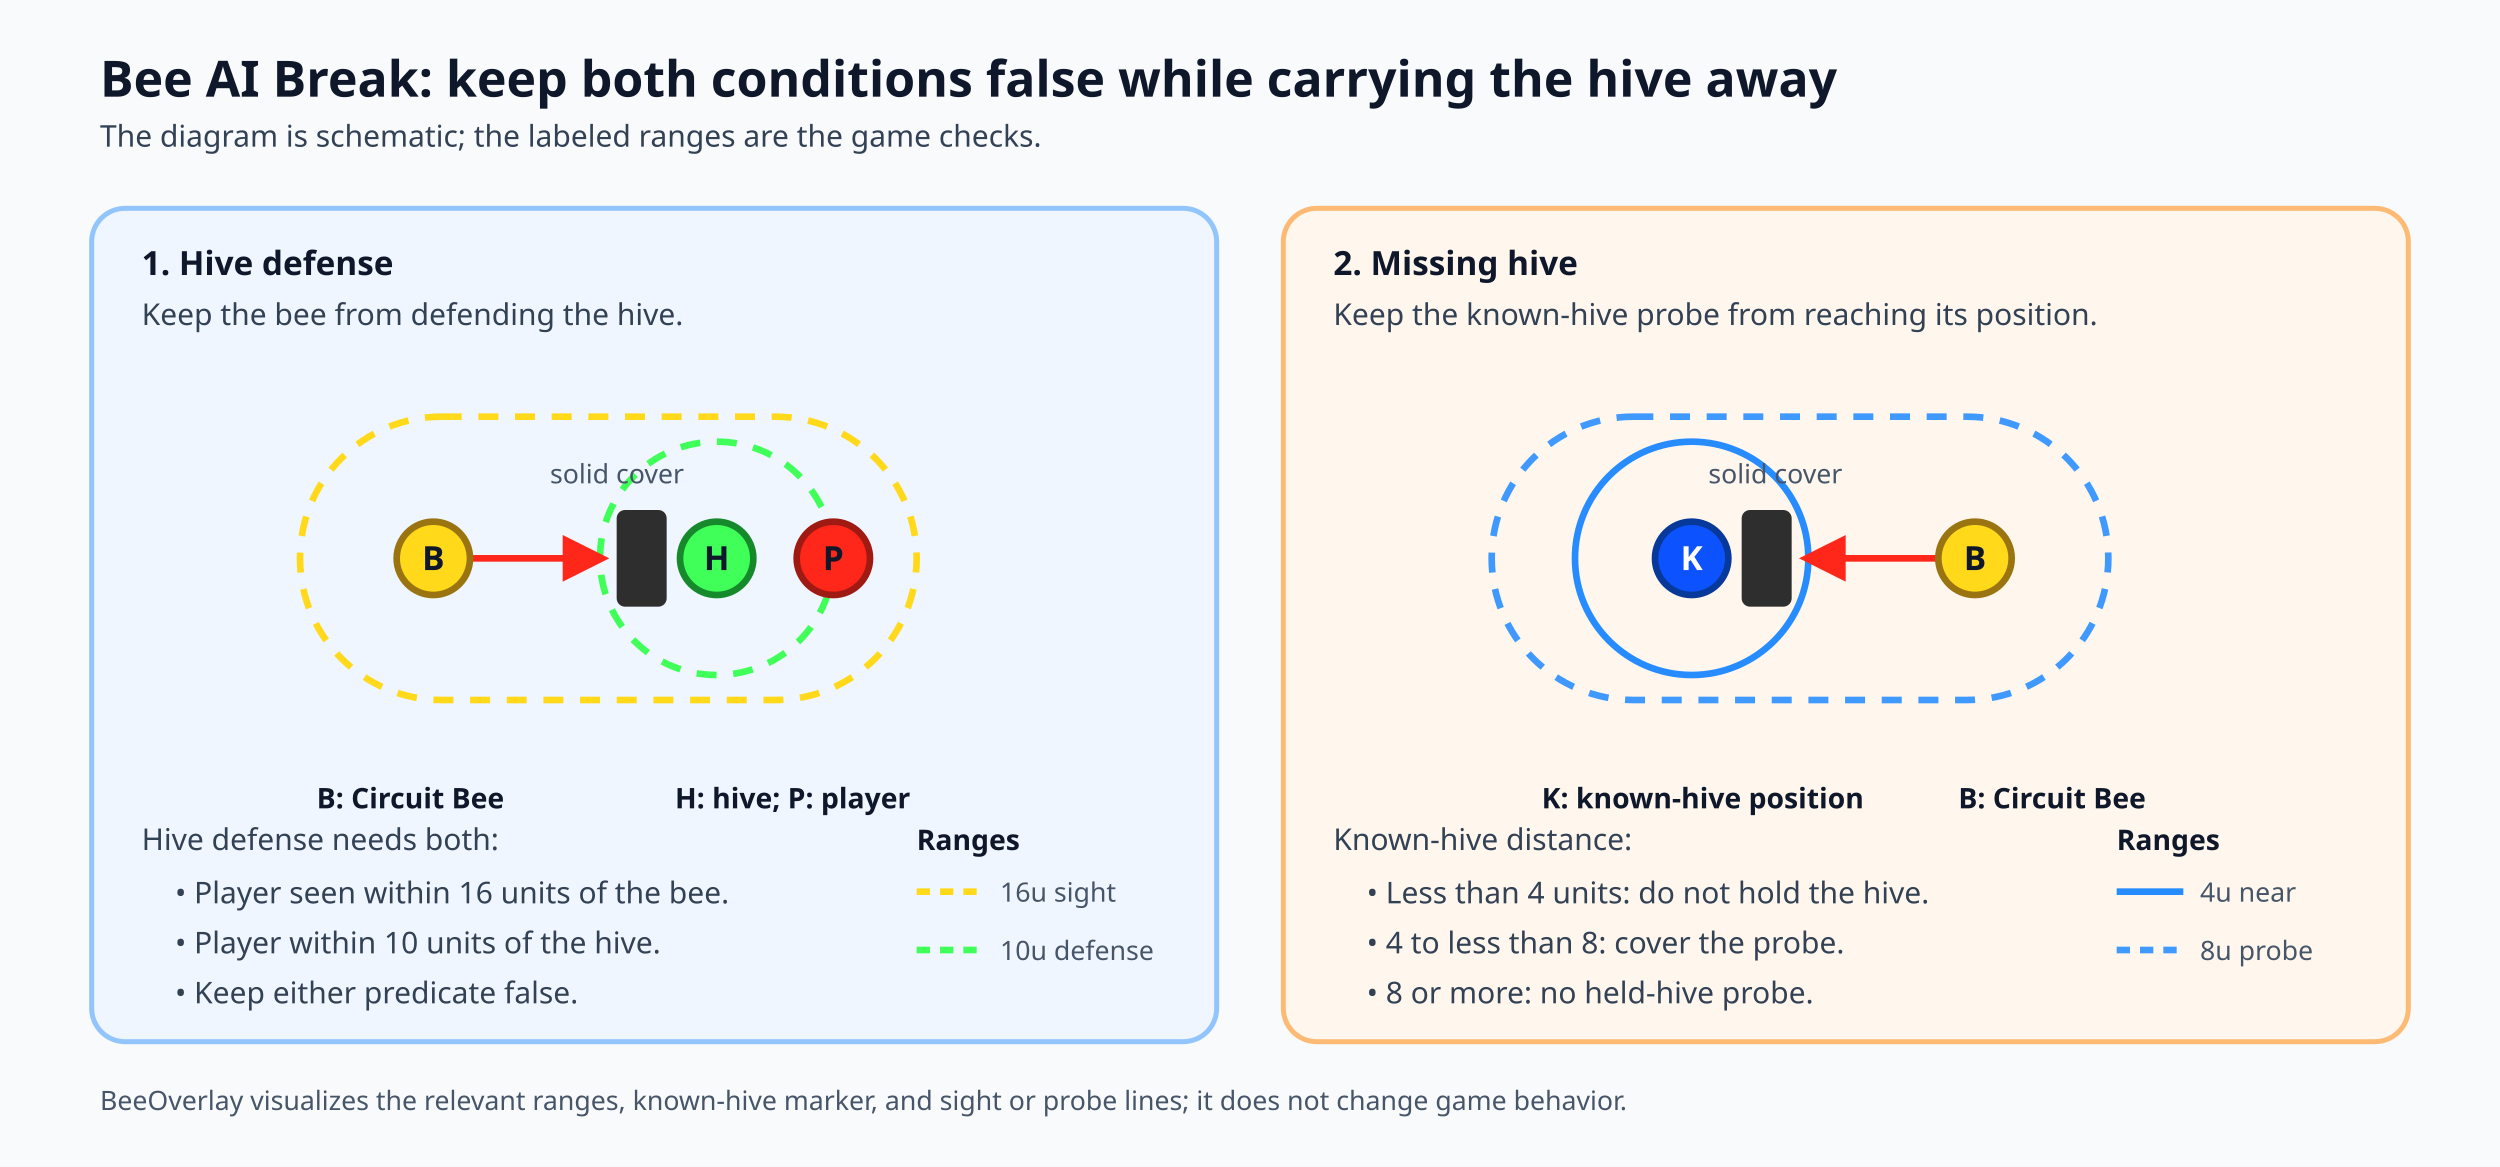
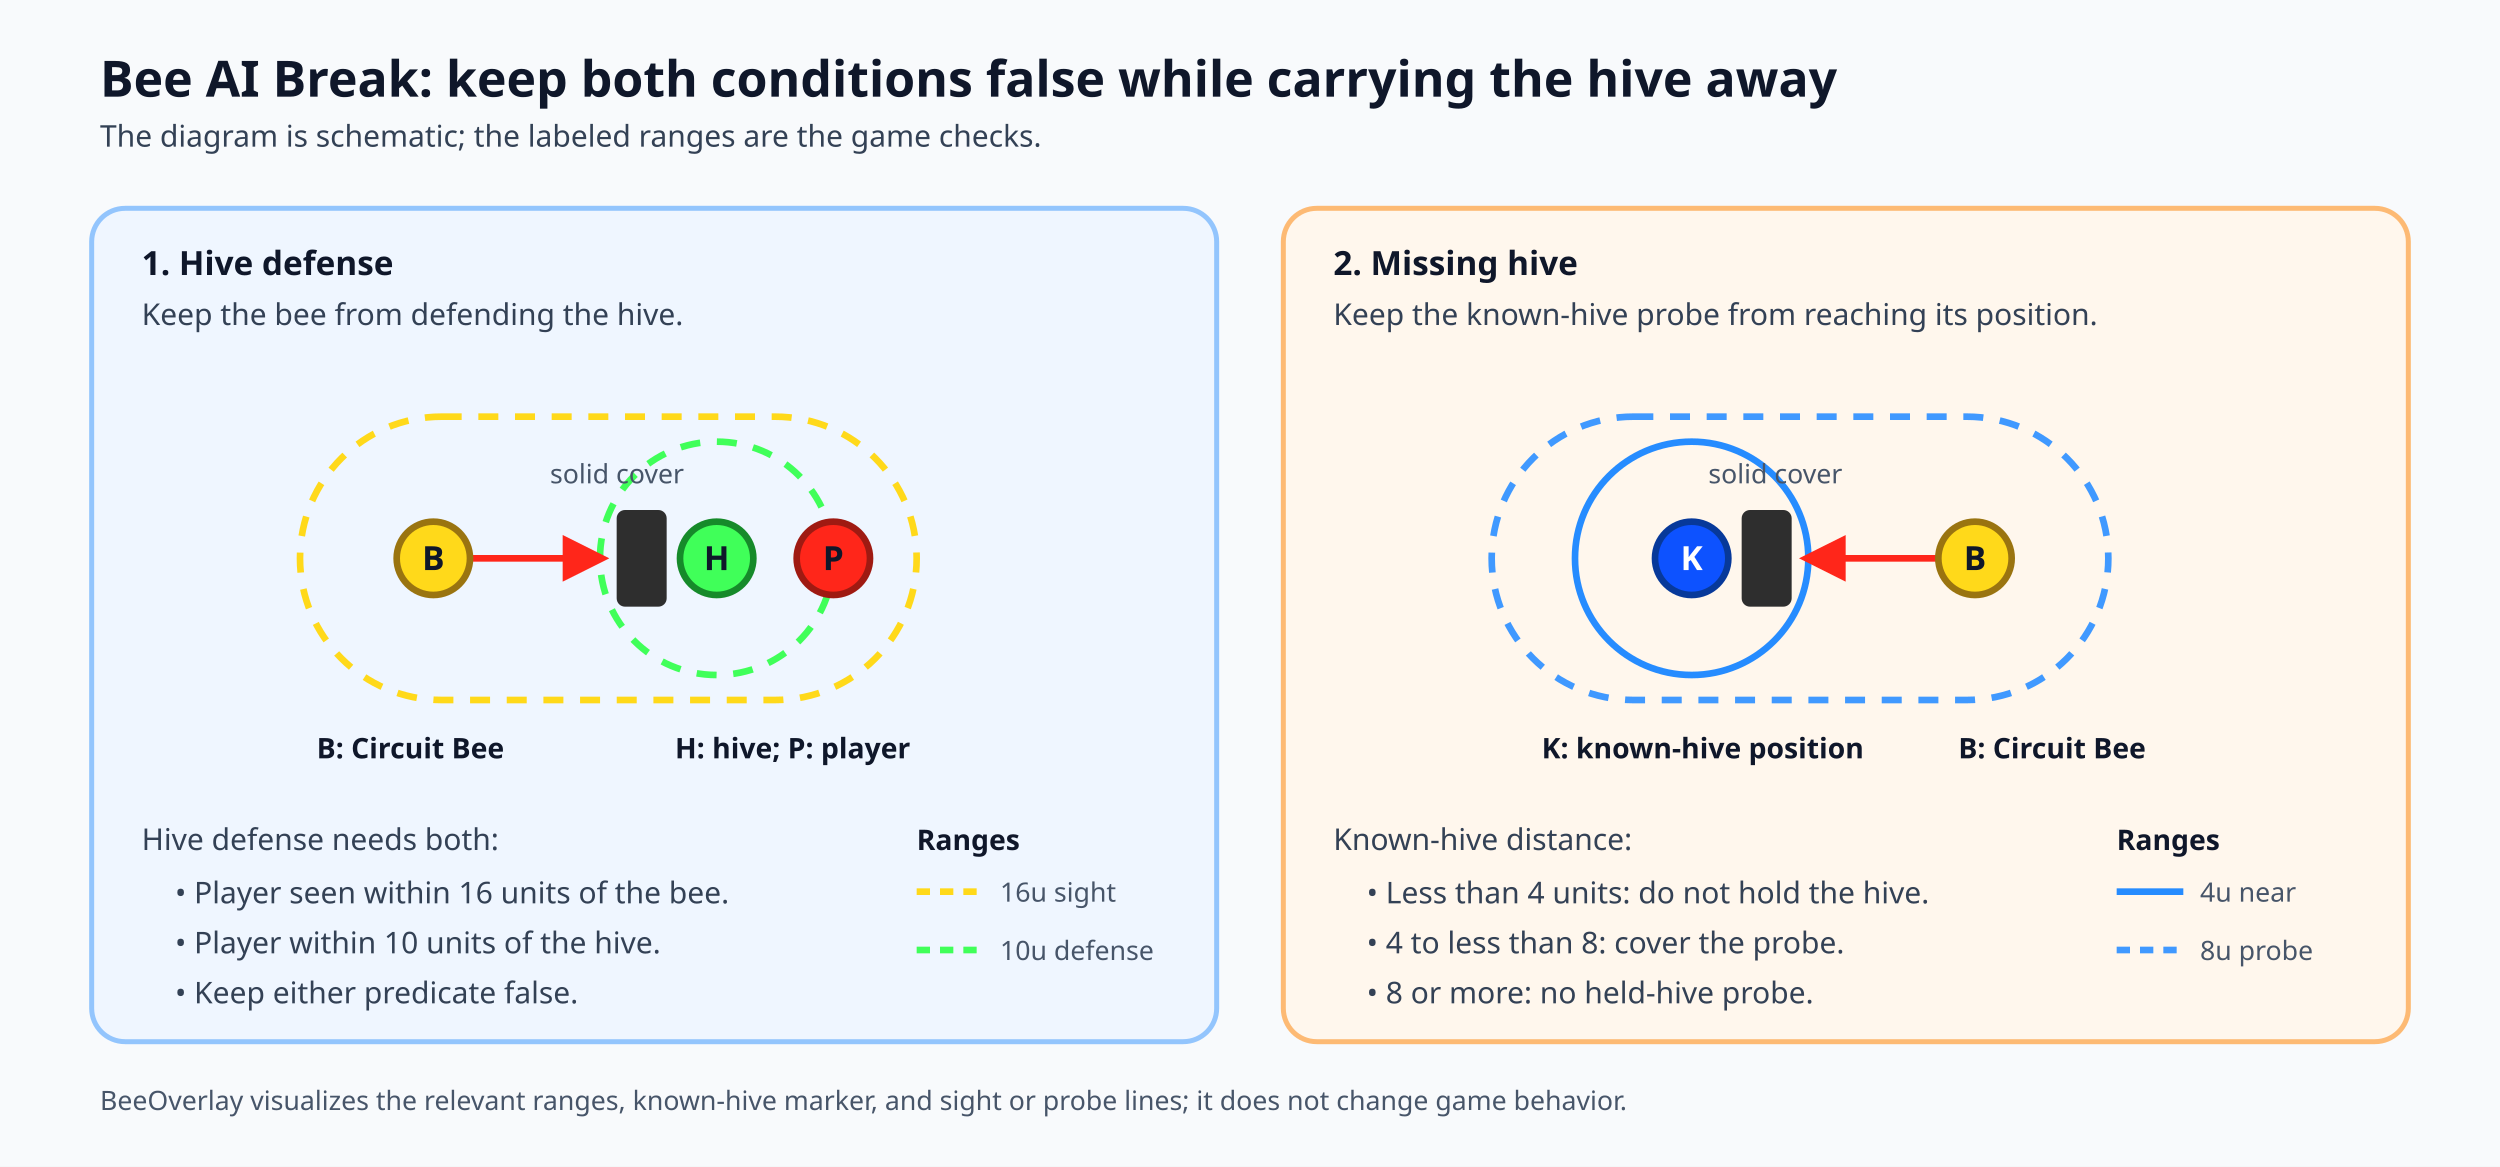
<svg xmlns="http://www.w3.org/2000/svg" width="1500" height="700" viewBox="0 0 1500 700" role="img" aria-labelledby="title desc">
  <defs>
    <marker id="arrow" viewBox="0 0 10 10" refX="8" refY="5" markerWidth="7" markerHeight="7" orient="auto-start-reverse">
      <path d="M 0 0 L 10 5 L 0 10 z" fill="#334155" />
    </marker>
    <marker id="sight-arrow" viewBox="0 0 10 10" refX="8" refY="5" markerWidth="7" markerHeight="7" orient="auto-start-reverse">
      <path d="M 0 0 L 10 5 L 0 10 z" fill="#FF261A" />
    </marker>
    <style>
      .heading { font: 700 30px sans-serif; fill: #0f172a; }
      .subheading { font: 700 20px sans-serif; fill: #0f172a; }
      .body { font: 18px sans-serif; fill: #334155; }
      .small { font: 16px sans-serif; fill: #475569; }
      .label { font: 700 17px sans-serif; fill: #0f172a; }
      .marker { font: 700 20px sans-serif; fill: #0f172a; text-anchor: middle; dominant-baseline: middle; }
      .marker-light { font: 700 20px sans-serif; fill: #ffffff; text-anchor: middle; dominant-baseline: middle; }
    </style>
  </defs>
  <rect width="1500" height="700" fill="#f8fafc" />
  <text x="60" y="58" class="heading">Bee AI Break: keep both conditions false while carrying the hive away</text>
  <text x="60" y="88" class="body">The diagram is schematic; the labeled ranges are the game checks.</text>
  <rect x="55" y="125" width="675" height="500" rx="20" fill="#eff6ff" stroke="#93c5fd" stroke-width="3" />
  <text x="85" y="165" class="subheading">1. Hive defense</text>
  <text x="85" y="195" class="body">Keep the bee from defending the hive.</text>
  <rect x="180" y="250" width="370" height="170" rx="85" fill="none" stroke="#FFD91A" stroke-width="4" stroke-dasharray="12 10" />
  <circle cx="430" cy="335" r="70" fill="none" stroke="#40FF59" stroke-width="4" stroke-dasharray="12 10" />
  <path d="M 282 335 H 360" fill="none" stroke="#FF261A" stroke-width="4" marker-end="url(#sight-arrow)" />
  <rect x="370" y="306" width="30" height="58" rx="5" fill="#2E2E2E" />
  <text x="330" y="290" class="small">solid cover</text>
  <circle cx="260" cy="335" r="22" fill="#FFD91A" stroke="#9A7410" stroke-width="4" />
  <text x="260" y="335" class="marker">B</text>
  <circle cx="430" cy="335" r="22" fill="#40FF59" stroke="#168A2A" stroke-width="4" />
  <text x="430" y="335" class="marker">H</text>
  <circle cx="500" cy="335" r="22" fill="#FF261A" stroke="#9F1A12" stroke-width="4" />
  <text x="500" y="335" class="marker">P</text>
-   <text x="190" y="485" class="label">B: Circuit Bee</text>
-   <text x="405" y="485" class="label">H: hive; P: player</text>
+   <text x="190" y="455" class="label">B: Circuit Bee</text>
+   <text x="405" y="455" class="label">H: hive; P: player</text>
  <text x="85" y="510" class="body">Hive defense needs both:</text>
  <text x="105" y="542" class="body">• Player seen within 16 units of the bee.</text>
  <text x="105" y="572" class="body">• Player within 10 units of the hive.</text>
  <text x="105" y="602" class="body">• Keep either predicate false.</text>
  <text x="550" y="510" class="label">Ranges</text>
  <path d="M 550 535 H 590" fill="none" stroke="#FFD91A" stroke-width="4" stroke-dasharray="8 6" />
  <text x="600" y="541" class="small">16u sight</text>
  <path d="M 550 570 H 590" fill="none" stroke="#40FF59" stroke-width="4" stroke-dasharray="8 6" />
  <text x="600" y="576" class="small">10u defense</text>
  <rect x="770" y="125" width="675" height="500" rx="20" fill="#fff7ed" stroke="#fdba74" stroke-width="3" />
  <text x="800" y="165" class="subheading">2. Missing hive</text>
  <text x="800" y="195" class="body">Keep the known-hive probe from reaching its position.</text>
  <rect x="895" y="250" width="370" height="170" rx="85" fill="none" stroke="#4099FF" stroke-width="4" stroke-dasharray="12 10" />
  <circle cx="1015" cy="335" r="70" fill="none" stroke="#268CFF" stroke-width="4" />
  <text x="1025" y="290" class="small">solid cover</text>
  <path d="M 1163 335 H 1085" fill="none" stroke="#FF261A" stroke-width="4" marker-end="url(#sight-arrow)" />
  <rect x="1045" y="306" width="30" height="58" rx="5" fill="#2E2E2E" />
  <circle cx="1015" cy="335" r="22" fill="#0D52FF" stroke="#07399A" stroke-width="4" />
  <text x="1015" y="335" class="marker-light">K</text>
-   <text x="925" y="485" class="label">K: known-hive position</text>
+   <text x="925" y="455" class="label">K: known-hive position</text>
  <circle cx="1185" cy="335" r="22" fill="#FFD91A" stroke="#9A7410" stroke-width="4" />
  <text x="1185" y="335" class="marker">B</text>
-   <text x="1175" y="485" class="label">B: Circuit Bee</text>
+   <text x="1175" y="455" class="label">B: Circuit Bee</text>
  <text x="800" y="510" class="body">Known-hive distance:</text>
  <text x="820" y="542" class="body">• Less than 4 units: do not hold the hive.</text>
  <text x="820" y="572" class="body">• 4 to less than 8: cover the probe.</text>
  <text x="820" y="602" class="body">• 8 or more: no held-hive probe.</text>
  <text x="1270" y="510" class="label">Ranges</text>
  <path d="M 1270 535 H 1310" fill="none" stroke="#268CFF" stroke-width="4" />
  <text x="1320" y="541" class="small">4u near</text>
  <path d="M 1270 570 H 1310" fill="none" stroke="#4099FF" stroke-width="4" stroke-dasharray="8 6" />
  <text x="1320" y="576" class="small">8u probe</text>
  <text x="60" y="666" class="small">BeeOverlay visualizes the relevant ranges, known-hive marker, and sight or probe lines; it does not change game behavior.</text>
</svg>
